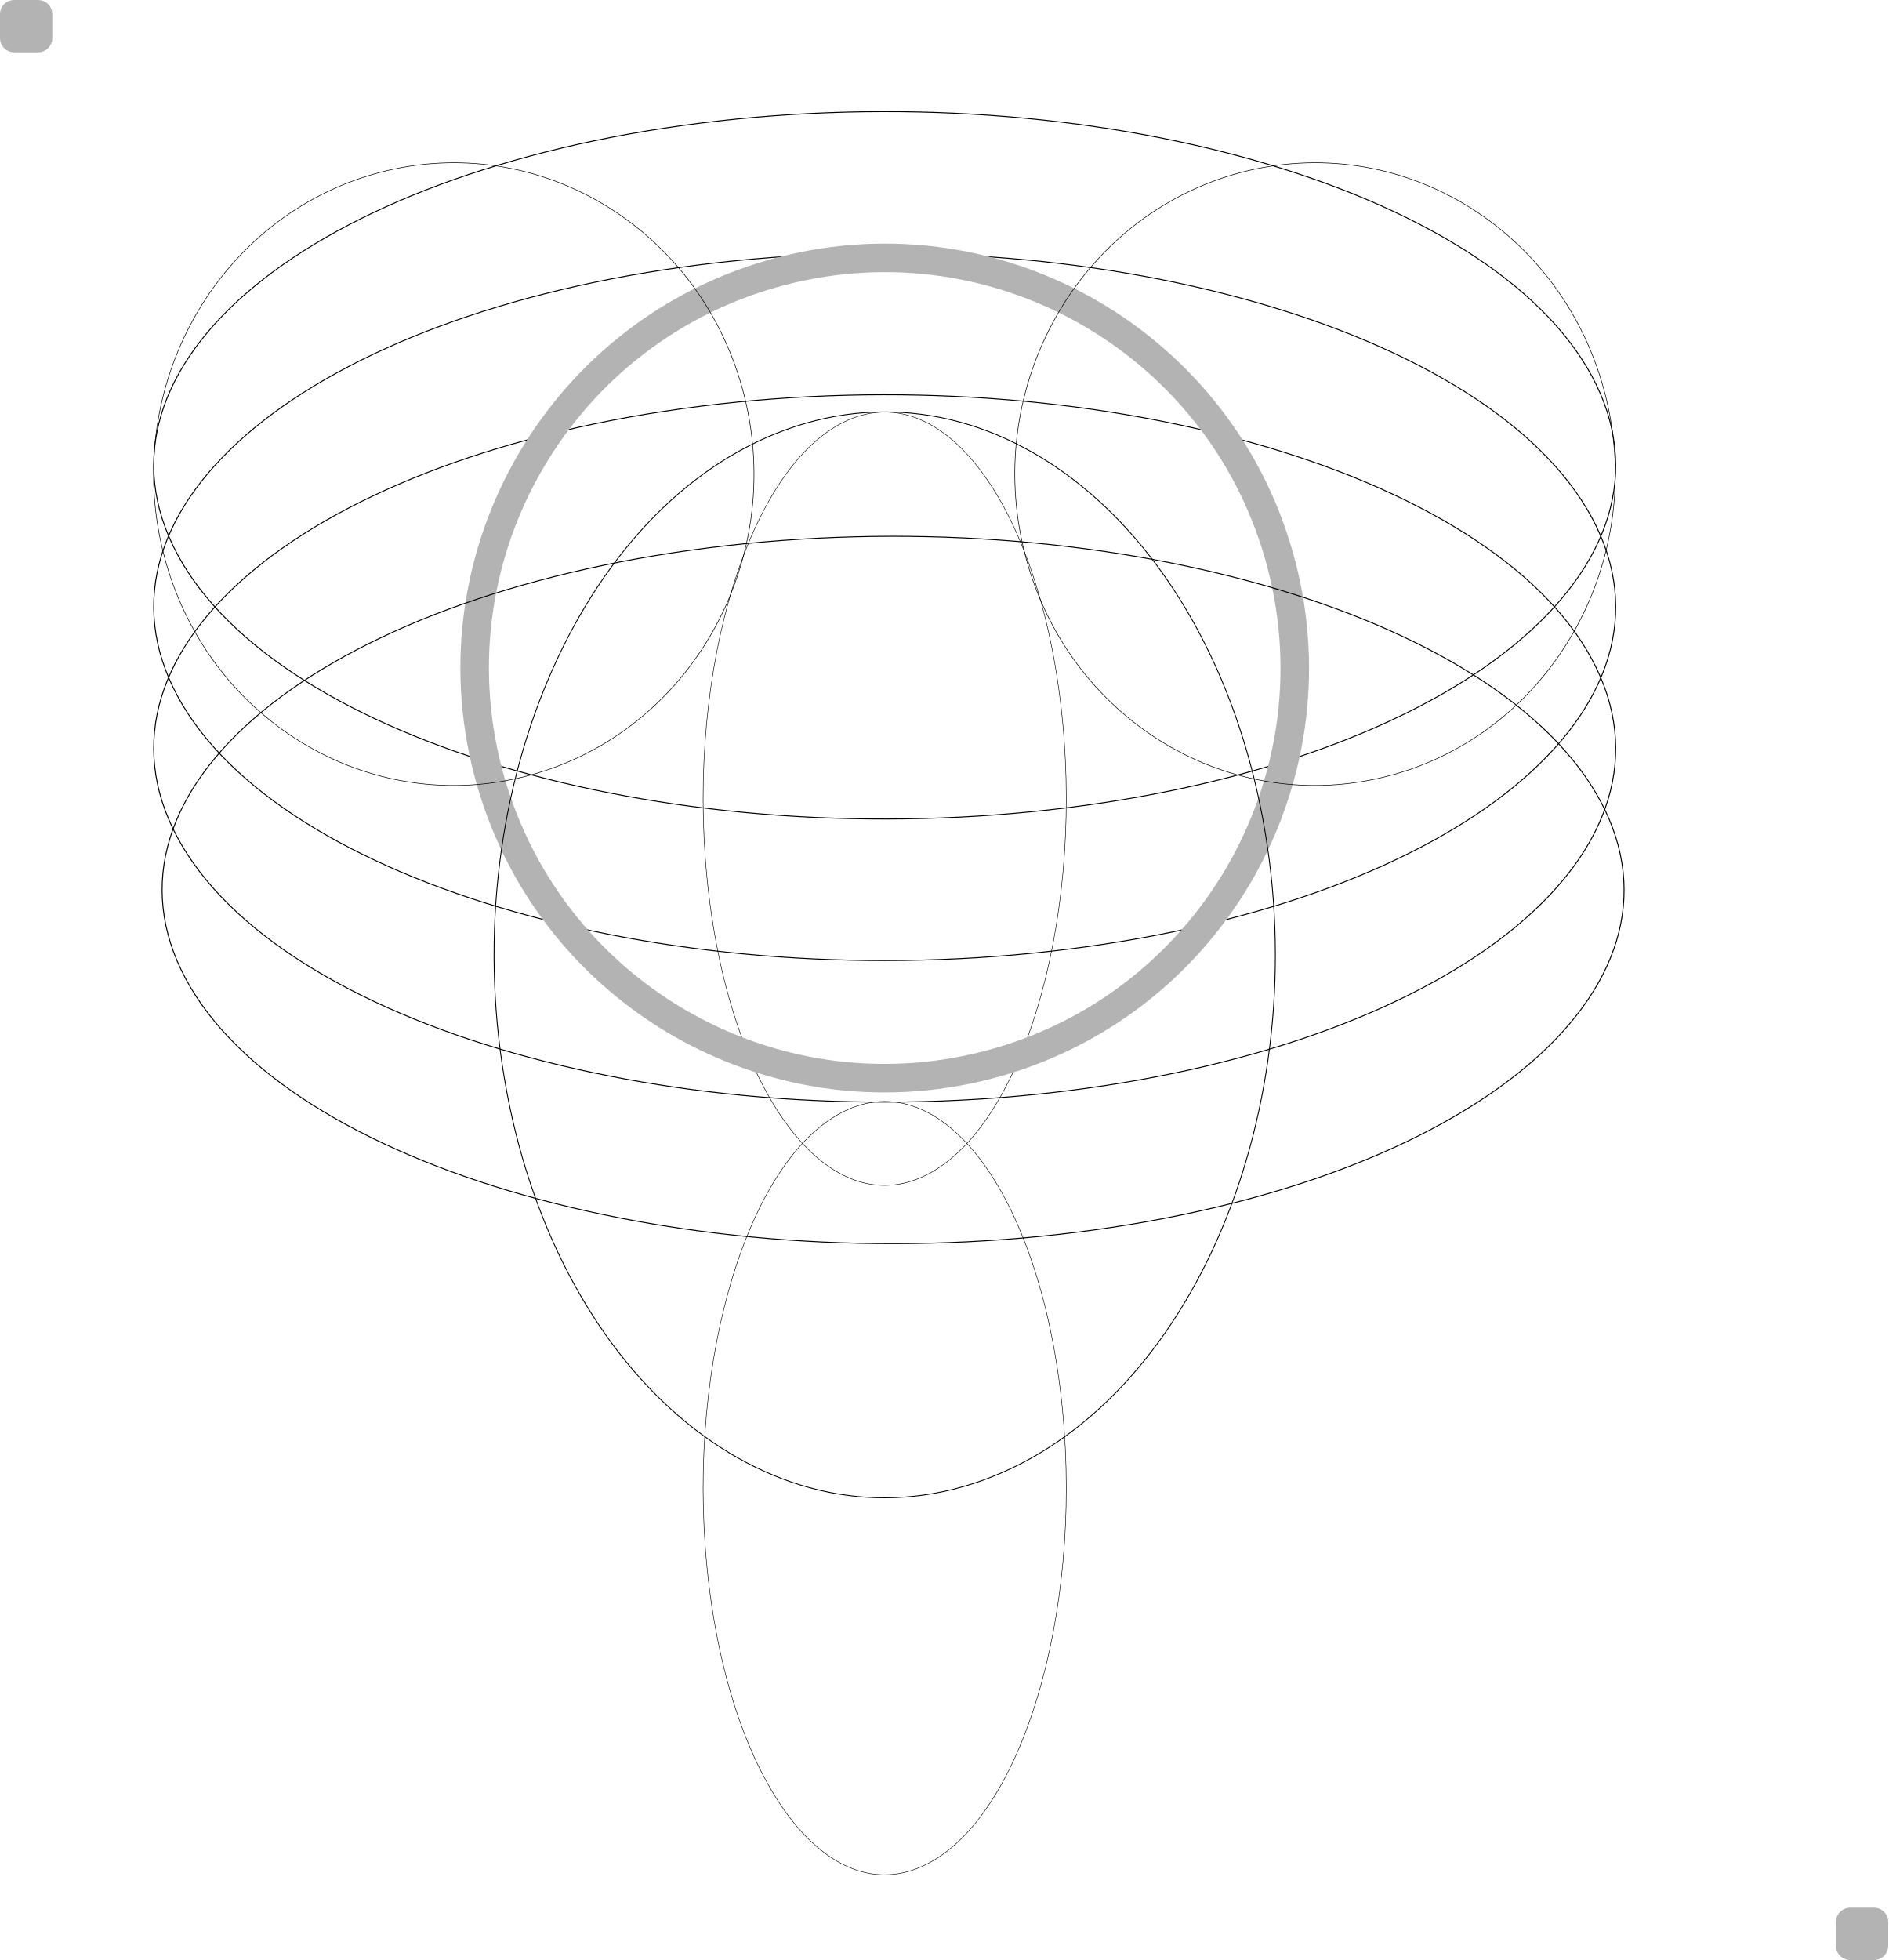
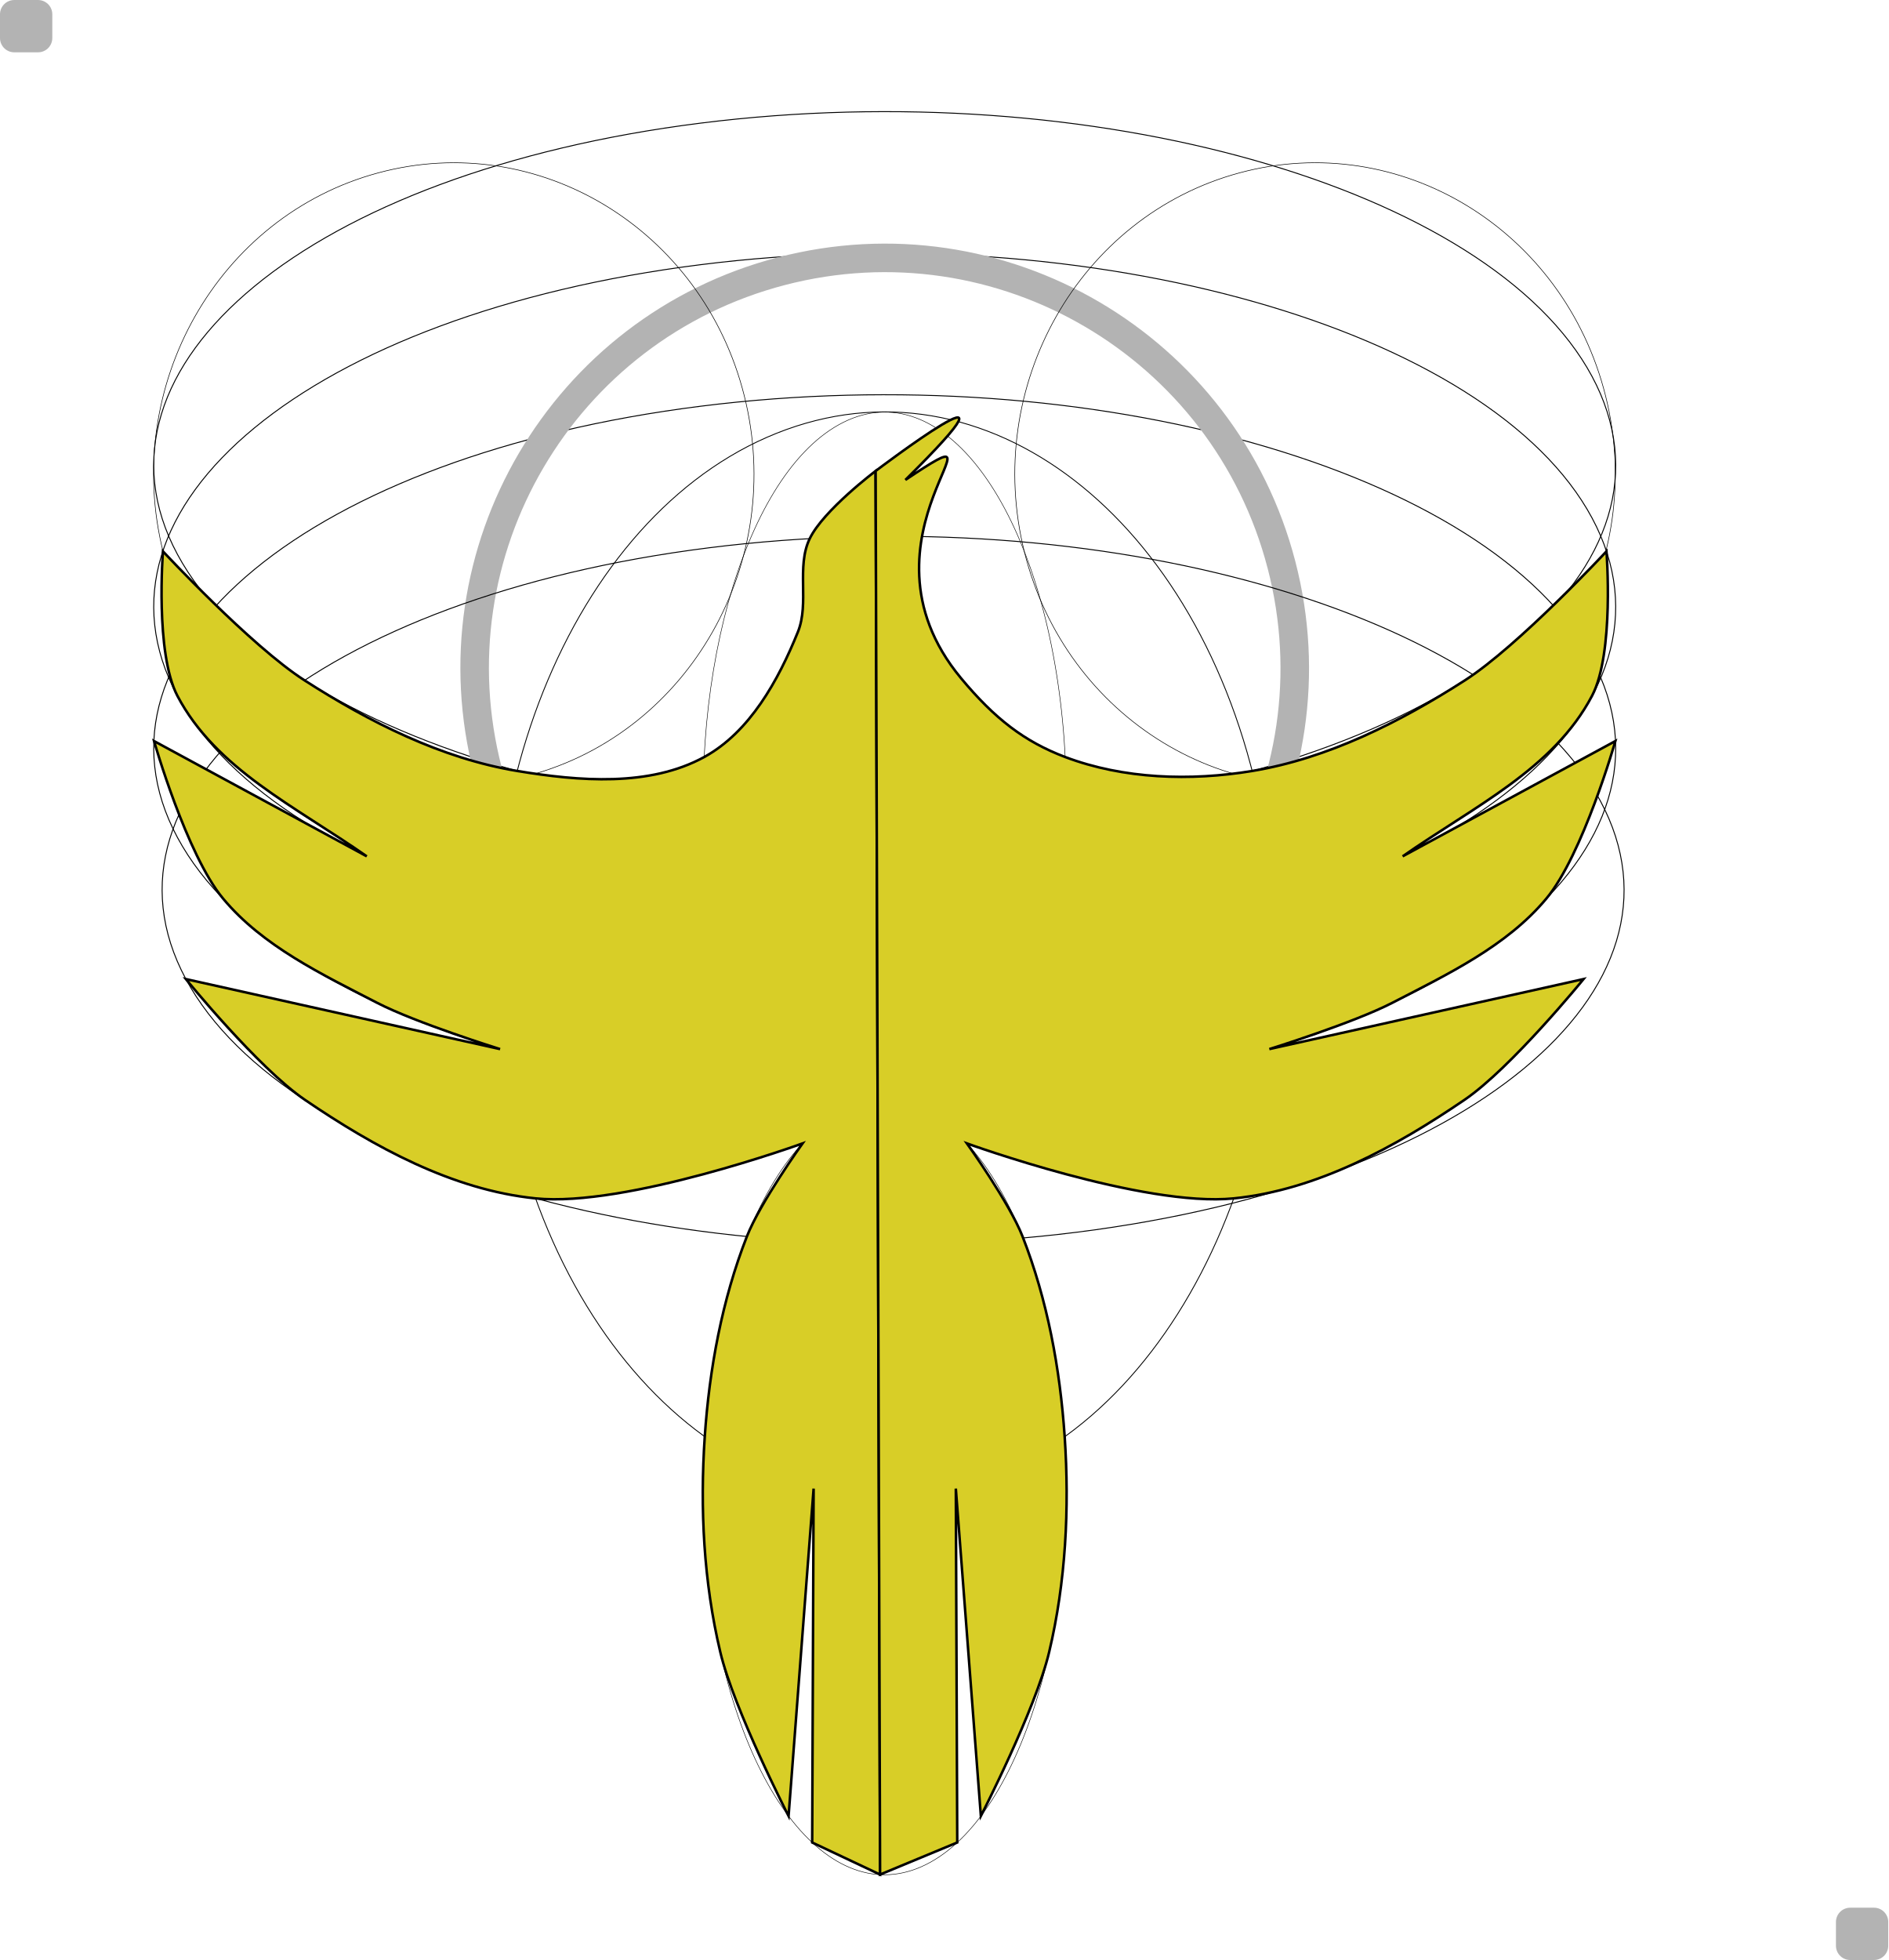
<svg xmlns="http://www.w3.org/2000/svg" width="198.509mm" height="206.005mm" viewBox="0 0 198.509 206.005" version="1.1" id="svg38365">
  <defs id="defs38362" />
  <g id="layer1" transform="translate(-13.61732,-28.96402)">
    <g id="g39398" transform="translate(9.9944,-36.22952)">
      <path style="fill:none;stroke:#000000;stroke-width:0.1;stroke-linecap:round;stroke-linejoin:round;stroke-opacity:1;paint-order:stroke markers fill" id="path38901" d="M 22.274,123.454 A 76.829,37.165 0 0 1 77.292,78.133 76.829,37.165 0 0 1 170.985,104.743 76.829,37.165 0 0 1 115.984,150.069 76.829,37.165 0 0 1 22.281,123.467" />
      <path style="fill:none;stroke:#000000;stroke-width:0.1;stroke-linecap:round;stroke-linejoin:round;stroke-opacity:1;paint-order:stroke markers fill" id="path39280" d="M 22.274,138.331 A 76.829,37.165 0 0 1 77.292,93.011 76.829,37.165 0 0 1 170.985,119.621 76.829,37.165 0 0 1 115.984,164.946 76.829,37.165 0 0 1 22.281,138.345" />
      <path style="fill:none;stroke:#000000;stroke-width:0.1;stroke-linecap:round;stroke-linejoin:round;stroke-opacity:1;paint-order:stroke markers fill" id="path39298" d="M 22.274,153.209 A 76.829,37.165 0 0 1 77.292,107.888 76.829,37.165 0 0 1 170.985,134.499 76.829,37.165 0 0 1 115.984,179.824 76.829,37.165 0 0 1 22.281,153.222" />
      <path style="fill:none;stroke:#000000;stroke-width:0.052;stroke-linecap:round;stroke-linejoin:round;stroke-opacity:1;paint-order:stroke markers fill" id="path39300-5" d="m 78.159,159.368 a 19.086,40.63 0 0 1 13.668,-49.545 19.086,40.63 0 0 1 23.275,29.091 19.086,40.63 0 0 1 -13.663,49.551 19.086,40.63 0 0 1 -23.278,-29.082" />
      <path style="fill:none;stroke:#000000;stroke-width:0.052;stroke-linecap:round;stroke-linejoin:round;stroke-opacity:1;paint-order:stroke markers fill" id="path39329" d="m 78.159,231.824 a 19.086,40.63 0 0 1 13.668,-49.545 19.086,40.63 0 0 1 23.275,29.091 19.086,40.63 0 0 1 -13.663,49.551 19.086,40.63 0 0 1 -23.278,-29.082" />
      <path style="fill:none;fill-opacity:1;stroke:#b3b3b3;stroke-width:3;stroke-linecap:round;stroke-linejoin:round;stroke-dasharray:none;stroke-opacity:1;paint-order:stroke markers fill" id="path39400" d="M 54.919,146.252 A 43.099,43.099 0 0 1 85.782,93.696 43.099,43.099 0 0 1 138.342,124.555 43.099,43.099 0 0 1 107.488,177.117 43.099,43.099 0 0 1 54.923,146.268" />
      <rect style="fill:none;fill-opacity:1;stroke:#b3b3b3;stroke-width:3;stroke-linecap:round;stroke-linejoin:round;stroke-dasharray:none;stroke-opacity:1;paint-order:stroke markers fill" id="rect40935" width="2.498" height="2.498" x="5.123" y="66.694" />
      <rect style="fill:none;fill-opacity:1;stroke:#b3b3b3;stroke-width:3;stroke-linecap:round;stroke-linejoin:round;stroke-dasharray:none;stroke-opacity:1;paint-order:stroke markers fill" id="rect40937" width="2.498" height="2.498" x="198.134" y="267.201" />
      <path style="fill:none;stroke:#000000;stroke-width:0.1;stroke-linecap:round;stroke-linejoin:round;stroke-opacity:1;paint-order:stroke markers fill" id="path44584" d="m 23.157,168.086 a 76.829,37.165 0 0 1 55.018,-45.32 76.829,37.165 0 0 1 93.692,26.61 76.829,37.165 0 0 1 -55.001,45.325 76.829,37.165 0 0 1 -93.703,-26.602" />
      <path style="fill:none;stroke:#000000;stroke-width:0.091;stroke-linecap:round;stroke-linejoin:round;stroke-opacity:1;paint-order:stroke markers fill" id="path44584-9" d="M 56.893,179.91 A 41.059,57.053 0 0 1 86.296,110.339 41.059,57.053 0 0 1 136.367,151.188 41.059,57.053 0 0 1 106.974,220.767 41.059,57.053 0 0 1 56.897,179.931" />
      <path style="fill:none;stroke:#000000;stroke-width:0.06;stroke-linecap:round;stroke-linejoin:round;stroke-opacity:1;paint-order:stroke markers fill" id="path44586" d="M 20.787,123.258 A 31.556,32.717 0 0 1 43.385,83.362 31.556,32.717 0 0 1 81.867,106.787 31.556,32.717 0 0 1 59.277,146.688 31.556,32.717 0 0 1 20.79,123.27" />
      <path style="fill:none;stroke:#000000;stroke-width:0.06;stroke-linecap:round;stroke-linejoin:round;stroke-opacity:1;paint-order:stroke markers fill" id="path44588" d="m 111.33,123.258 a 31.556,32.717 0 0 1 22.598,-39.896 31.556,32.717 0 0 1 38.483,23.425 31.556,32.717 0 0 1 -22.591,39.9 31.556,32.717 0 0 1 -38.487,-23.418" />
    </g>
  </g>
+   <g id="layer2">
+     <path style="fill:#d8ce27;fill-opacity:1;stroke:#000000;stroke-width:0.265px;stroke-linecap:butt;stroke-linejoin:miter;stroke-opacity:1" d="M 54.376,81.034 C 46.384,79.71 38.834,75.886 32.017,71.509 26.37,67.883 17.132,57.95 17.132,57.95 c 0,0 -0.847,10.683 1.519,15.187 4.045,7.699 12.399,11.612 19.907,16.868 L 16.196,77.89 c 0,0 3.404,11.932 7.263,16.564 4.168,5.002 10.395,7.952 16.178,10.943 4.092,2.116 12.936,4.868 12.936,4.868 L 19.541,102.906 c 0,0 7.602,9.345 12.51,12.689 7.267,4.951 15.511,9.481 24.26,10.362 9.501,0.956 28.057,-5.777 28.057,-5.777 0,0 -4.463,6.238 -5.847,9.773 -2.614,6.675 -3.944,13.892 -4.43,21.044 -0.512,7.548 -0.118,15.278 1.631,22.638 1.439,6.056 7.18,17.24 7.18,17.24 l 2.632,-34.415 -0.149,37.196 7.135,3.367 -0.469,-147.519 c 0,0 -5.492,4.132 -6.929,7.114 -1.431,2.969 -0.007,6.755 -1.243,9.81 -2.053,5.073 -5.046,10.51 -9.846,13.139 -5.763,3.156 -13.175,2.539 -19.657,1.465 z" id="path308" />
+     <path style="fill:#d8ce27;fill-opacity:1;stroke:#000000;stroke-width:0.265px;stroke-linecap:butt;stroke-linejoin:miter;stroke-opacity:1" d="m 131.643,81.033 c 7.992,-1.324 15.542,-5.148 22.359,-9.525 5.648,-3.626 14.885,-13.559 14.885,-13.559 0,0 0.847,10.683 -1.519,15.187 -4.045,7.699 -12.399,11.612 -19.907,16.868 l 22.362,-12.115 c 0,0 -3.404,11.932 -7.263,16.564 -4.168,5.002 -10.395,7.952 -16.178,10.943 -4.092,2.116 -12.936,4.868 -12.936,4.868 l 33.032,-7.359 c 0,0 -7.602,9.345 -12.51,12.689 -7.267,4.951 -15.511,9.481 -24.26,10.362 -9.501,0.956 -28.057,-5.777 -28.057,-5.777 0,0 4.463,6.238 5.847,9.773 2.614,6.675 3.944,13.892 4.43,21.044 0.512,7.548 0.118,15.278 -1.631,22.638 -1.439,6.056 -7.18,17.24 -7.18,17.24 l -2.632,-34.415 0.149,37.196 -8.111,3.367 -0.469,-147.518 c 0,0 17.487,-13.253 3.13,0.936 12.388,-8.268 -6.527,5.957 5.852,20.847 3.532,4.248 6.67,6.665 10.951,8.281 6.147,2.32 13.175,2.539 19.657,1.465 z" id="path1014" />
+   </g>
</svg>
